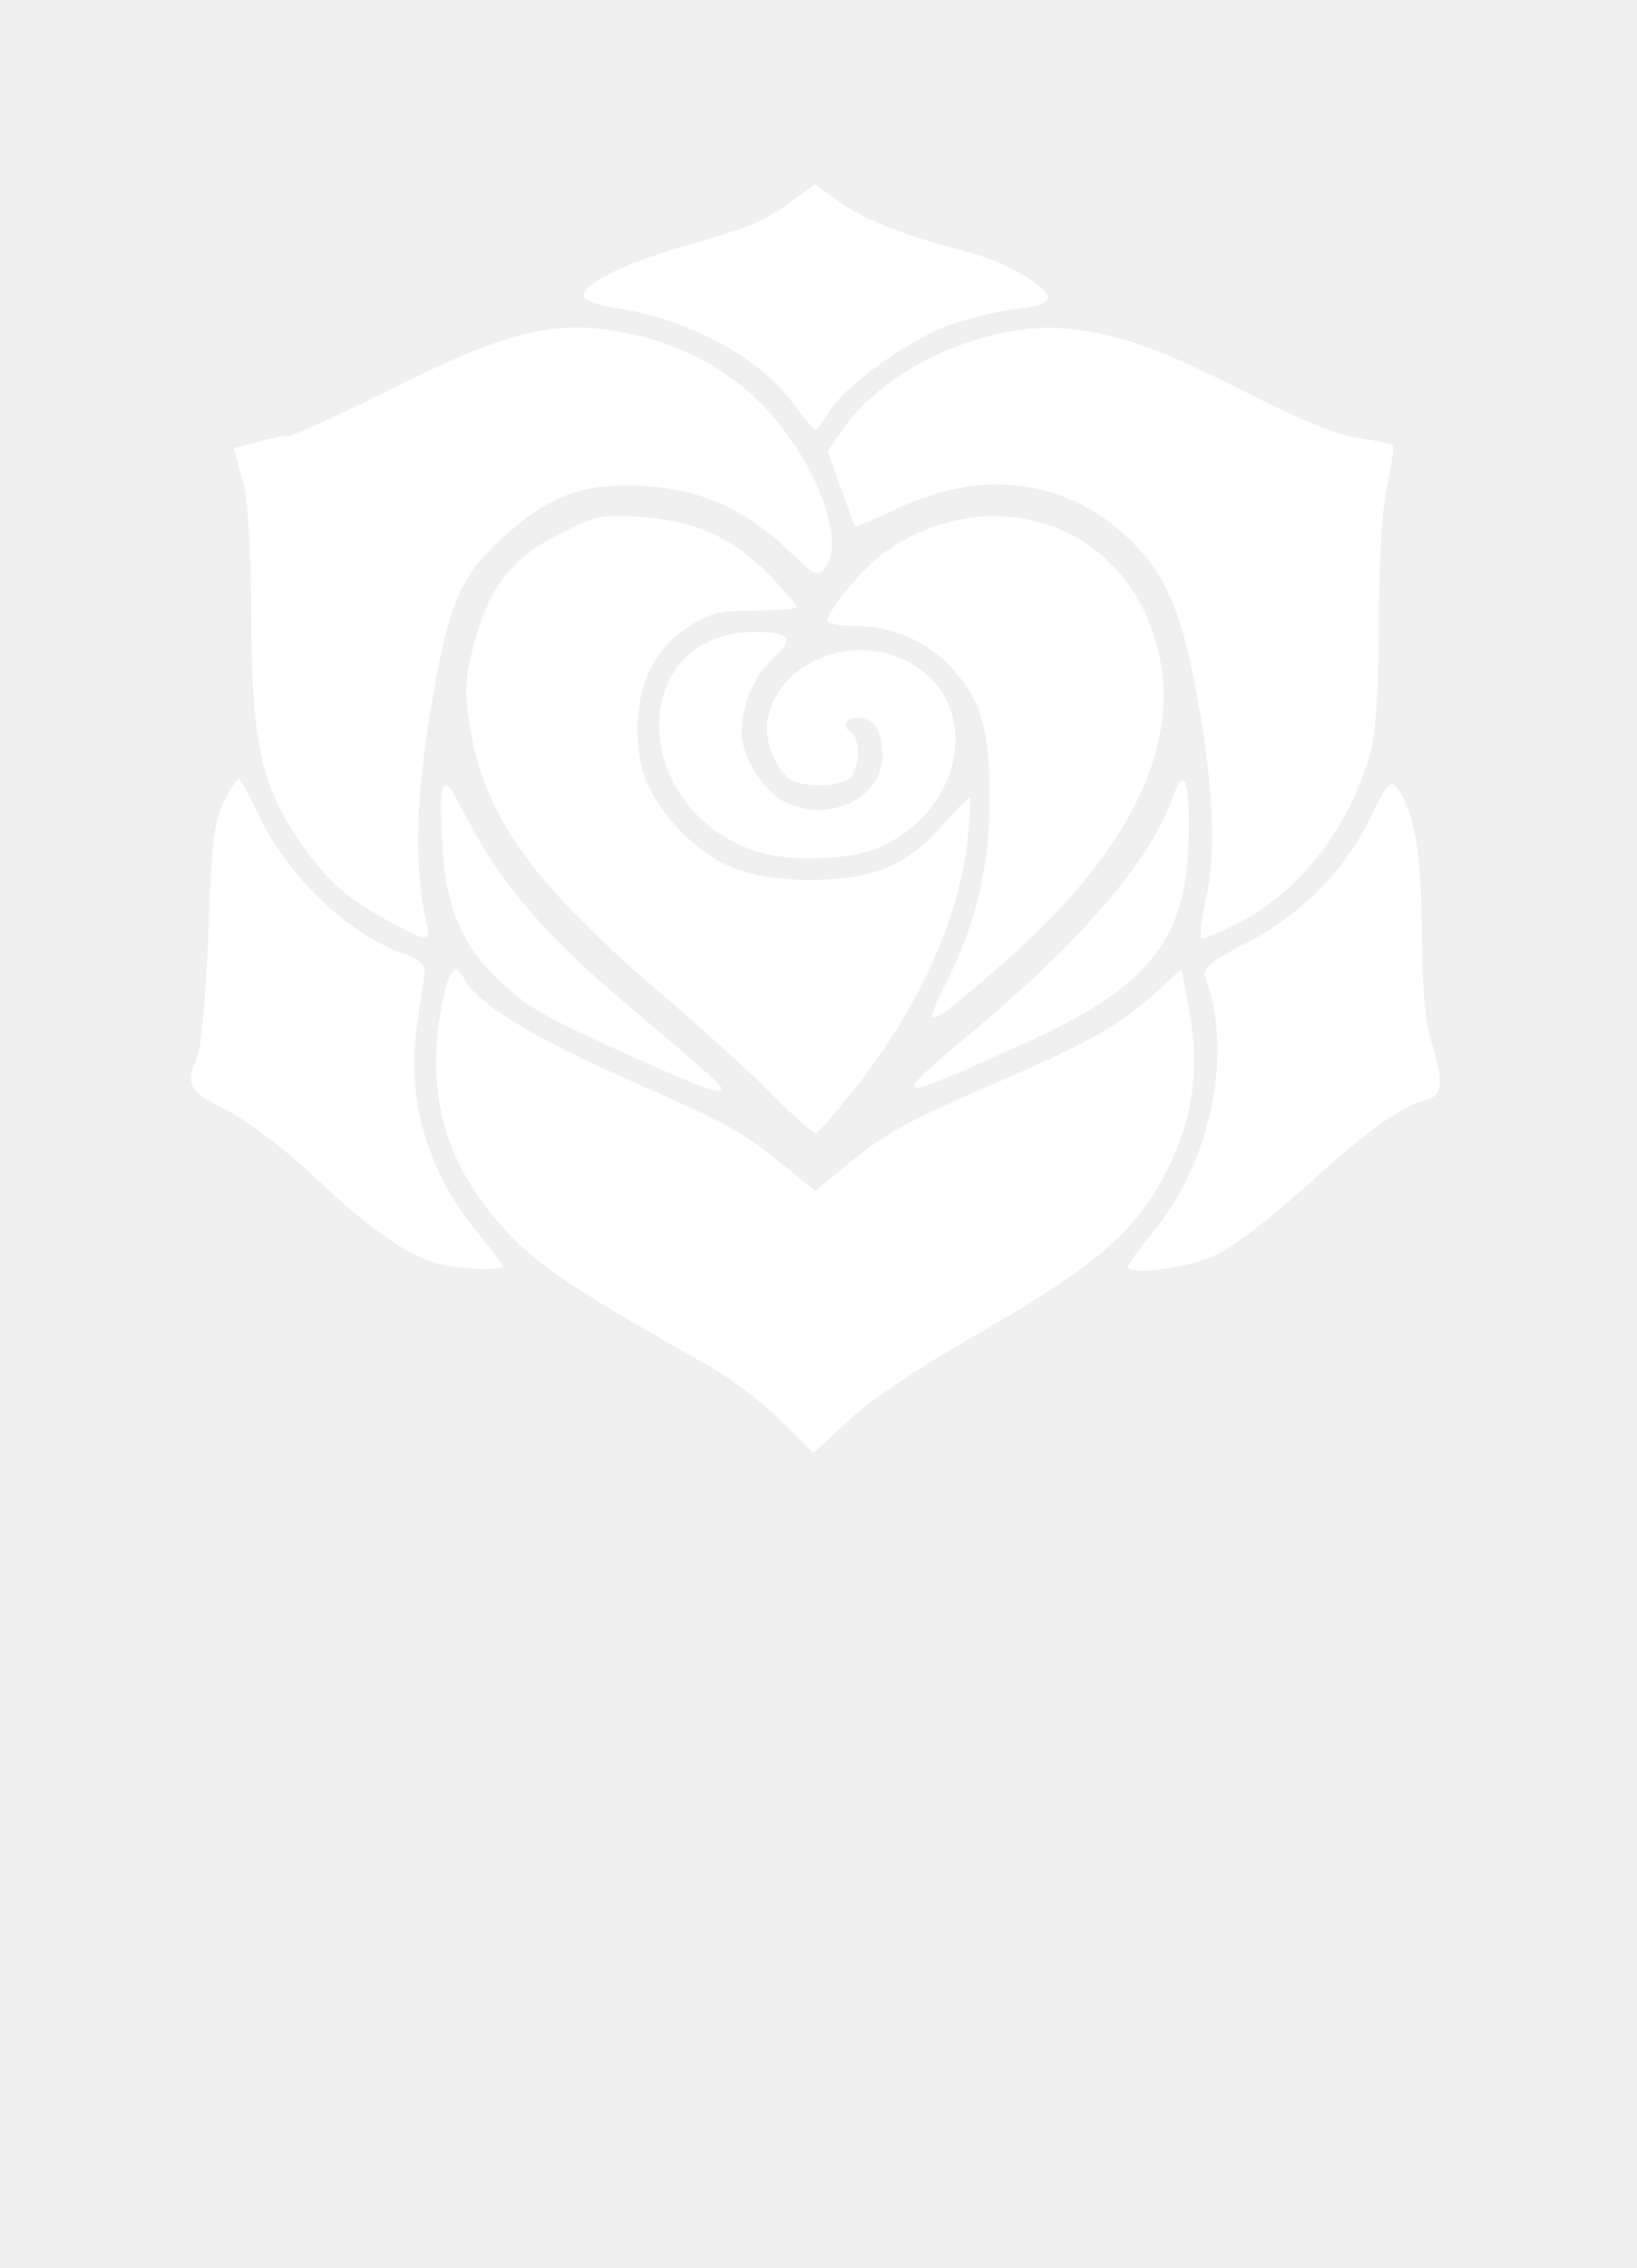
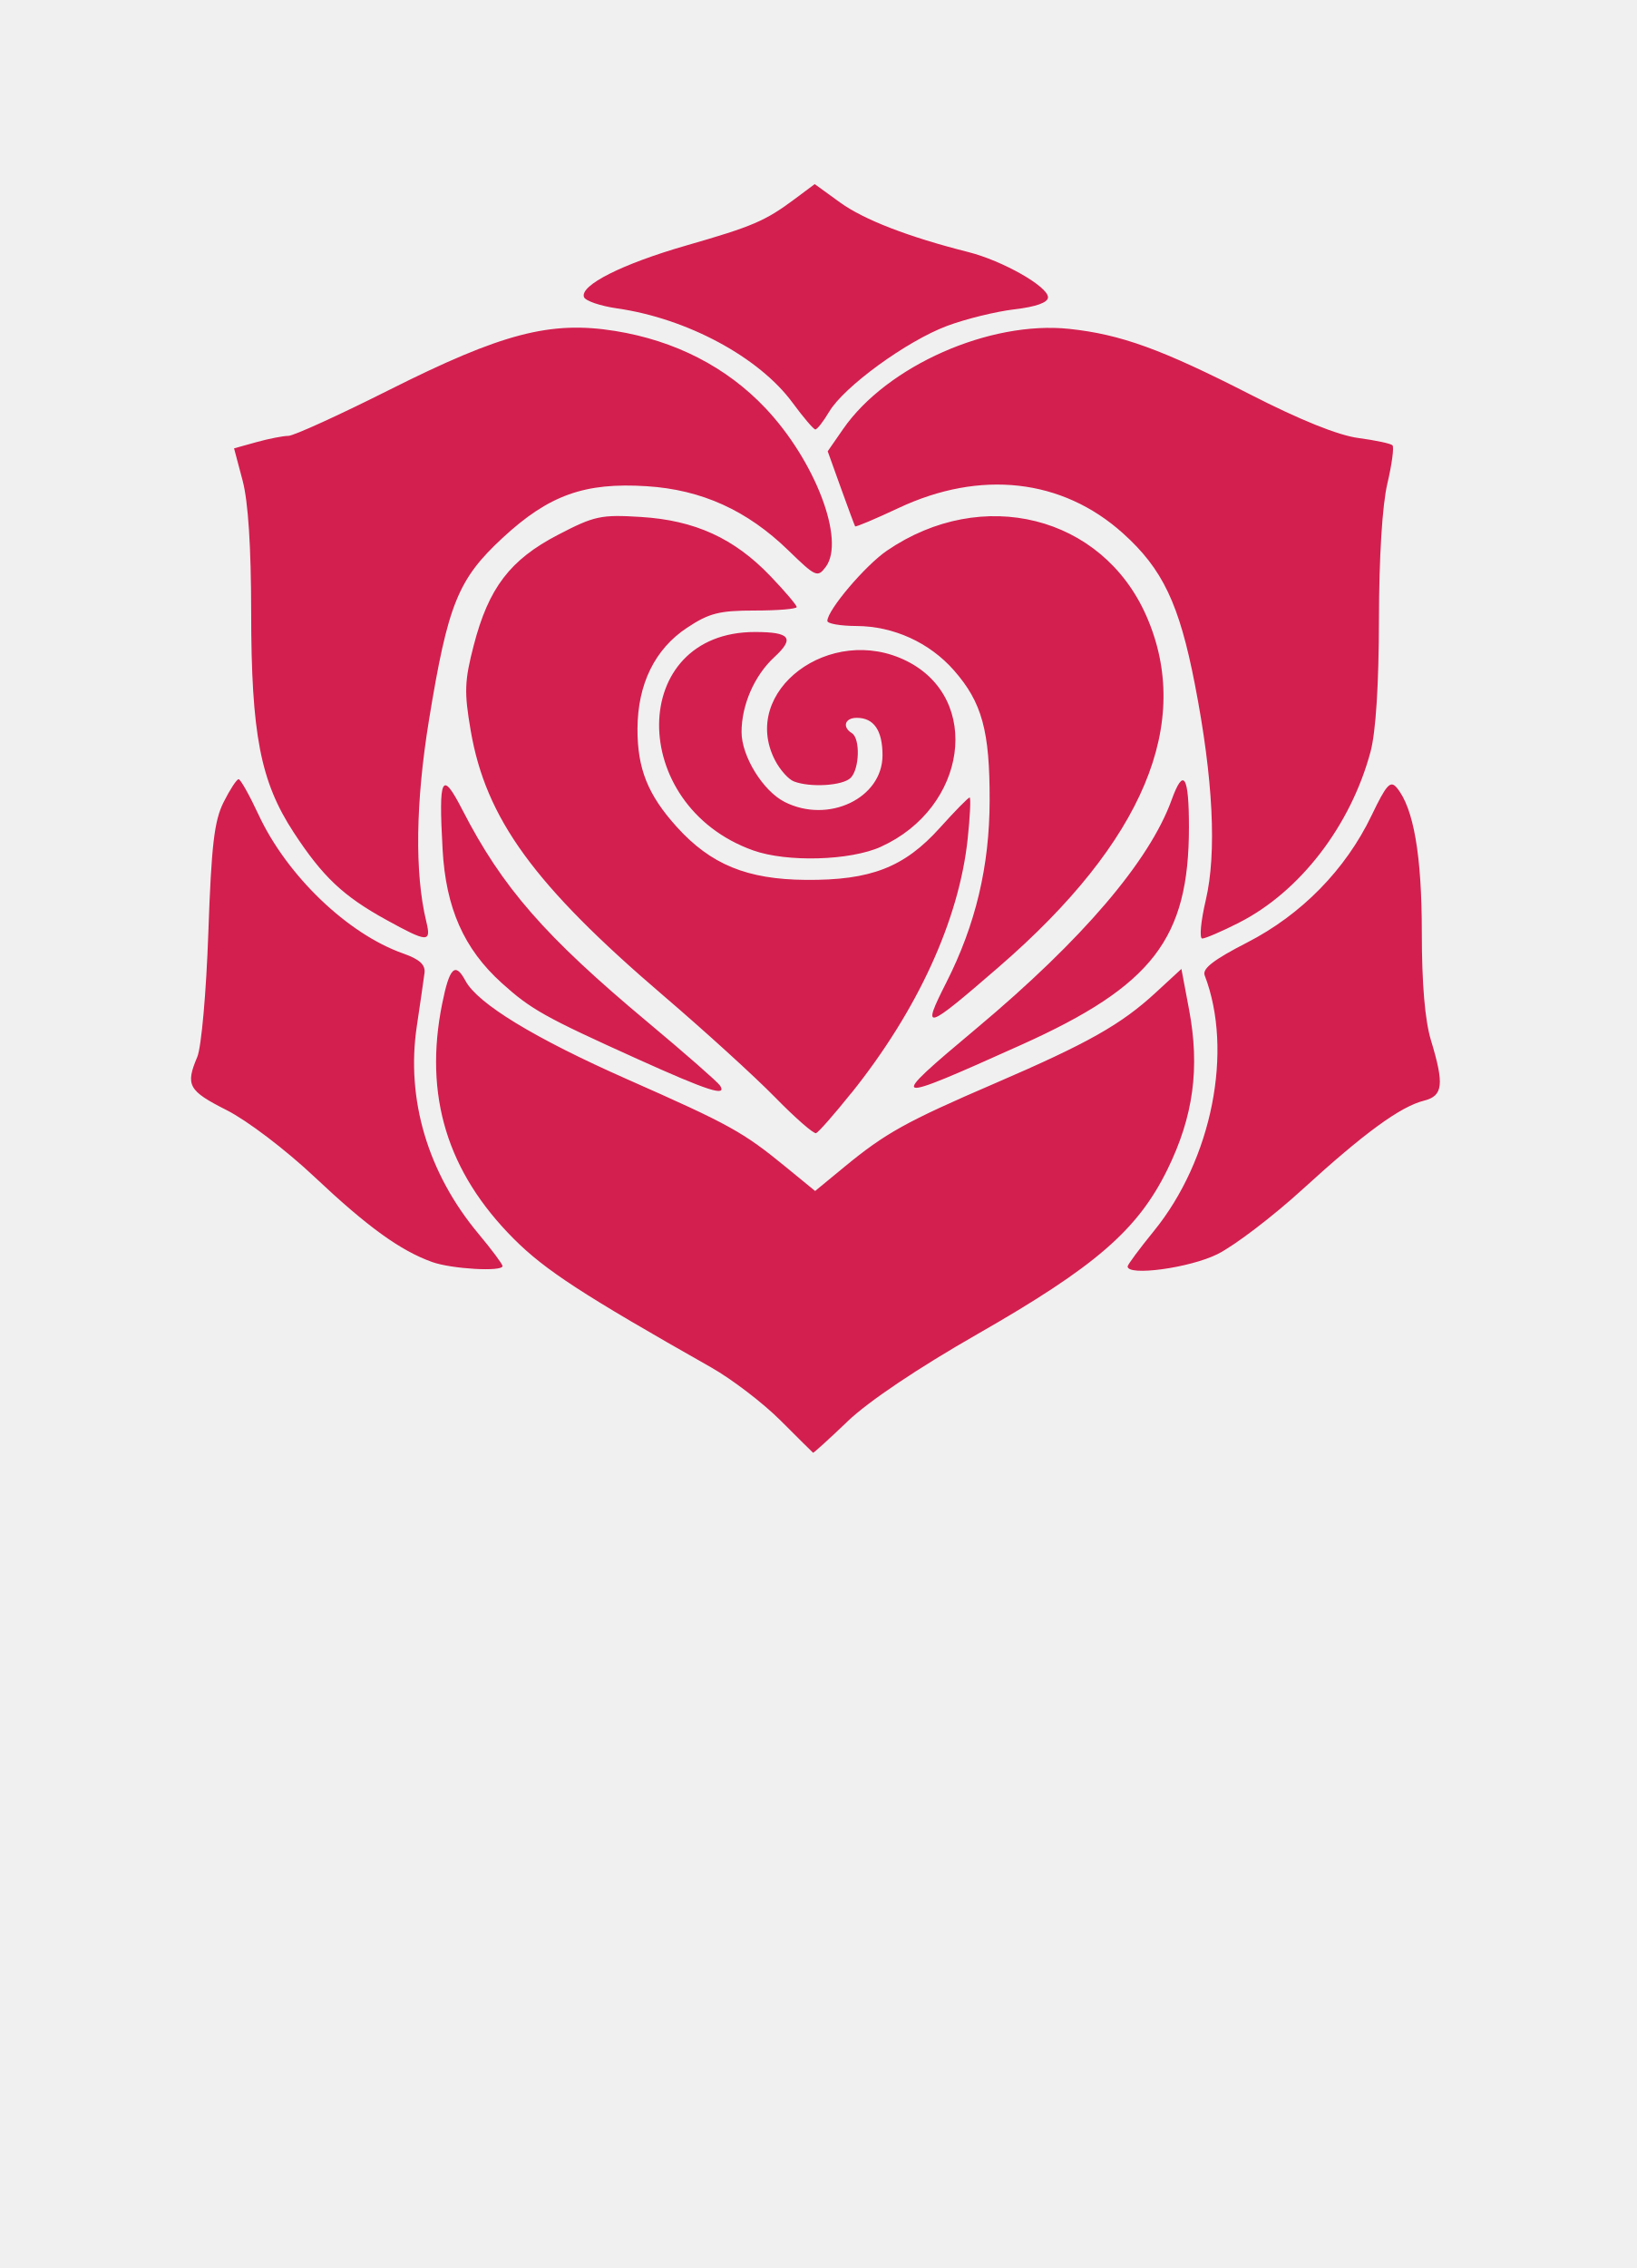
<svg xmlns="http://www.w3.org/2000/svg" width="70.645mm" height="97.884mm" viewBox="0 0 70.645 97.884" version="1.1" id="svg1" xml:space="preserve">
  <defs id="defs1" />
  <g id="layer1" transform="translate(208.4917,-116.4167)">
    <g id="g1" transform="translate(-88.49508,74.49437)">
-       <path style="fill:#ffffff;fill-opacity:1" d="M -83.402,103.263 c 0.901,-0.861 3.027,-2.289 5.595,-3.758 5.101,-2.918 6.929,-4.5 8.209,-7.106 1.125,-2.29 1.409,-4.391 0.935,-6.908 l -0.33,-1.751 -1.11,1.023 c -1.494,1.377 -2.924,2.184 -6.944,3.916 -3.836,1.653 -4.722,2.145 -6.502,3.61 l -1.257,1.035 -1.257,-1.029 c -1.861,-1.524 -2.422,-1.834 -6.853,-3.792 -3.994,-1.765 -6.458,-3.264 -6.985,-4.25 -0.443,-0.828 -0.691,-0.584 -1.008,0.996 -0.795,3.956 0.218,7.265 3.105,10.151 1.346,1.345 2.975,2.405 8.512,5.54 0.892,0.505 2.236,1.533 2.988,2.284 0.751,0.751 1.385,1.38 1.409,1.397 0.023,0.017 0.696,-0.594 1.495,-1.358  z m -14.899,-6.699 c 0,-0.083 -0.466,-0.708 -1.035,-1.389 -2.191,-2.621 -3.139,-5.808 -2.666,-8.964 0.148,-0.989 0.297,-2.022 0.332,-2.295 0.045,-0.359 -0.211,-0.593 -0.927,-0.845 -2.394,-0.844 -5.015,-3.361 -6.238,-5.988 -0.391,-0.841 -0.778,-1.53 -0.86,-1.531 -0.082,-0.002 -0.373,0.444 -0.647,0.989 -0.406,0.809 -0.527,1.845 -0.66,5.622 -0.091,2.598 -0.301,4.957 -0.478,5.375 -0.517,1.223 -0.387,1.46 1.266,2.295 0.891,0.45 2.548,1.709 3.799,2.887 2.289,2.156 3.697,3.174 5.071,3.668 0.843,0.303 3.043,0.43 3.043,0.176  z m 30.868,-0.516 c 0.736,-0.367 2.389,-1.627 3.673,-2.799 2.653,-2.423 4.221,-3.568 5.238,-3.823 0.825,-0.207 0.882,-0.697 0.302,-2.608 -0.26,-0.857 -0.394,-2.44 -0.394,-4.654 0,-3.322 -0.353,-5.368 -1.078,-6.241 -0.277,-0.334 -0.447,-0.148 -1.091,1.193 -1.122,2.338 -3.028,4.283 -5.379,5.488 -1.437,0.737 -1.938,1.124 -1.827,1.412 1.251,3.253 0.316,7.957 -2.195,11.039 -0.622,0.764 -1.131,1.45 -1.131,1.525 0,0.432 2.686,0.064 3.881,-0.531  z m -15.808,-6.95 c 2.861,-3.571 4.647,-7.473 5.02,-10.963 0.105,-0.986 0.143,-1.793 0.084,-1.793 -0.059,0 -0.635,0.587 -1.28,1.304 -1.538,1.71 -2.986,2.274 -5.788,2.251 -2.538,-0.02 -4.109,-0.665 -5.574,-2.287 -1.249,-1.382 -1.703,-2.517 -1.696,-4.236 0.008,-1.927 0.749,-3.438 2.137,-4.357 0.958,-0.634 1.394,-0.745 2.931,-0.745 0.993,0 1.805,-0.068 1.805,-0.151 0,-0.083 -0.513,-0.687 -1.14,-1.341 -1.56,-1.628 -3.253,-2.401 -5.579,-2.546 -1.734,-0.108 -2.013,-0.048 -3.589,0.772 -2.067,1.075 -2.993,2.291 -3.635,4.769 -0.399,1.54 -0.416,2.014 -0.131,3.676 0.652,3.804 2.731,6.662 8.331,11.452 1.776,1.519 3.941,3.489 4.81,4.378 0.87,0.889 1.666,1.585 1.77,1.547 0.104,-0.038 0.789,-0.817 1.522,-1.733  z m -5.668,-0.321 c -0.09,-0.146 -1.496,-1.378 -3.124,-2.738 -4.445,-3.713 -6.278,-5.812 -8.003,-9.167 -0.89,-1.73 -1.028,-1.453 -0.853,1.71 0.14,2.531 0.918,4.29 2.553,5.766 1.259,1.138 1.853,1.47 5.857,3.278 3.055,1.379 3.876,1.644 3.571,1.151  z m 13,-1.759 c 5.676,-2.554 7.241,-4.585 7.241,-9.401 0,-2.228 -0.233,-2.594 -0.746,-1.176 -0.956,2.644 -3.852,6.035 -8.422,9.862 -3.915,3.278 -3.836,3.307 1.927,0.715  z m -0.953,-3.375 c 6.238,-5.398 8.39,-10.534 6.35,-15.152 -1.906,-4.316 -7.082,-5.612 -11.194,-2.803 -0.94,0.643 -2.572,2.567 -2.572,3.034 0,0.117 0.566,0.215 1.257,0.218 1.603,0.007 3.152,0.713 4.208,1.914 1.212,1.381 1.548,2.605 1.541,5.62 -0.006,2.841 -0.606,5.358 -1.872,7.856 -1.083,2.137 -0.926,2.09 2.283,-0.687  z m -24.73,-1.943 c -0.506,-2.078 -0.464,-5.154 0.118,-8.718 0.815,-4.986 1.251,-6.063 3.173,-7.843 1.999,-1.851 3.545,-2.405 6.231,-2.232 2.37,0.152 4.33,1.041 6.108,2.769 1.18,1.147 1.263,1.184 1.615,0.712 0.853,-1.144 -0.452,-4.575 -2.605,-6.852 -1.677,-1.773 -3.897,-2.913 -6.489,-3.33 -2.79,-0.449 -4.881,0.097 -9.762,2.55 -2.163,1.087 -4.118,1.977 -4.344,1.978 -0.226,8.12e-4 -0.846,0.122 -1.378,0.27 l -0.967,0.269 0.368,1.384 c 0.242,0.91 0.369,2.86 0.371,5.697 0.004,5.258 0.399,7.3 1.838,9.498 1.249,1.909 2.134,2.744 3.988,3.766 1.793,0.988 1.957,0.996 1.735,0.083  z m 35.084,0.044 c 2.631,-1.333 4.826,-4.186 5.682,-7.386 0.226,-0.844 0.357,-2.902 0.361,-5.689 0.005,-2.708 0.143,-4.941 0.364,-5.879 0.196,-0.833 0.295,-1.575 0.22,-1.65 -0.075,-0.075 -0.738,-0.216 -1.474,-0.314 -0.867,-0.115 -2.506,-0.774 -4.656,-1.874 -3.828,-1.957 -5.593,-2.597 -7.816,-2.835 -3.439,-0.368 -7.882,1.597 -9.77,4.321 l -0.666,0.961 0.569,1.584 c 0.313,0.871 0.59,1.616 0.615,1.655 0.025,0.039 0.867,-0.316 1.871,-0.788 3.536,-1.664 7.069,-1.268 9.689,1.086 1.716,1.541 2.433,3.048 3.109,6.529 0.788,4.061 0.949,7.264 0.468,9.309 -0.214,0.91 -0.282,1.654 -0.151,1.654 0.131,0 0.845,-0.308 1.587,-0.683  z m -15.454,-3.279 c 3.714,-1.686 4.369,-6.376 1.118,-8.01 -3.3,-1.658 -7.234,1.3 -5.693,4.28 0.213,0.412 0.58,0.823 0.815,0.913 0.711,0.273 2.111,0.185 2.449,-0.153 0.385,-0.385 0.421,-1.704 0.053,-1.931 -0.429,-0.265 -0.303,-0.661 0.212,-0.661 0.738,0 1.111,0.543 1.111,1.617 0,1.854 -2.339,2.968 -4.225,2.013 -0.936,-0.474 -1.86,-1.972 -1.86,-3.016 0,-1.17 0.556,-2.442 1.413,-3.232 0.893,-0.824 0.691,-1.086 -0.837,-1.086 -5.471,0 -5.532,7.475 -0.077,9.425 1.46,0.522 4.197,0.444 5.522,-0.158  z m -2.238,-18.772 c 0.638,-1.08 3.348,-3.053 5.088,-3.704 0.802,-0.3 2.111,-0.622 2.909,-0.716 0.938,-0.11 1.45,-0.294 1.45,-0.52 0,-0.466 -1.959,-1.578 -3.44,-1.952 -2.593,-0.655 -4.512,-1.397 -5.546,-2.147 l -1.085,-0.786 -0.852,0.636 c -1.283,0.957 -1.813,1.185 -4.688,2.012 -2.767,0.796 -4.593,1.714 -4.423,2.224 0.055,0.166 0.704,0.388 1.442,0.494 3.016,0.434 6.12,2.104 7.565,4.07 0.462,0.628 0.903,1.146 0.981,1.152 0.078,0.006 0.347,-0.338 0.598,-0.763 z" id="path1" />
+       <path style="fill:#D31F4F;fill-opacity:1" d="M -83.402,103.263 c 0.901,-0.861 3.027,-2.289 5.595,-3.758 5.101,-2.918 6.929,-4.5 8.209,-7.106 1.125,-2.29 1.409,-4.391 0.935,-6.908 l -0.33,-1.751 -1.11,1.023 c -1.494,1.377 -2.924,2.184 -6.944,3.916 -3.836,1.653 -4.722,2.145 -6.502,3.61 l -1.257,1.035 -1.257,-1.029 c -1.861,-1.524 -2.422,-1.834 -6.853,-3.792 -3.994,-1.765 -6.458,-3.264 -6.985,-4.25 -0.443,-0.828 -0.691,-0.584 -1.008,0.996 -0.795,3.956 0.218,7.265 3.105,10.151 1.346,1.345 2.975,2.405 8.512,5.54 0.892,0.505 2.236,1.533 2.988,2.284 0.751,0.751 1.385,1.38 1.409,1.397 0.023,0.017 0.696,-0.594 1.495,-1.358  z m -14.899,-6.699 c 0,-0.083 -0.466,-0.708 -1.035,-1.389 -2.191,-2.621 -3.139,-5.808 -2.666,-8.964 0.148,-0.989 0.297,-2.022 0.332,-2.295 0.045,-0.359 -0.211,-0.593 -0.927,-0.845 -2.394,-0.844 -5.015,-3.361 -6.238,-5.988 -0.391,-0.841 -0.778,-1.53 -0.86,-1.531 -0.082,-0.002 -0.373,0.444 -0.647,0.989 -0.406,0.809 -0.527,1.845 -0.66,5.622 -0.091,2.598 -0.301,4.957 -0.478,5.375 -0.517,1.223 -0.387,1.46 1.266,2.295 0.891,0.45 2.548,1.709 3.799,2.887 2.289,2.156 3.697,3.174 5.071,3.668 0.843,0.303 3.043,0.43 3.043,0.176  z m 30.868,-0.516 c 0.736,-0.367 2.389,-1.627 3.673,-2.799 2.653,-2.423 4.221,-3.568 5.238,-3.823 0.825,-0.207 0.882,-0.697 0.302,-2.608 -0.26,-0.857 -0.394,-2.44 -0.394,-4.654 0,-3.322 -0.353,-5.368 -1.078,-6.241 -0.277,-0.334 -0.447,-0.148 -1.091,1.193 -1.122,2.338 -3.028,4.283 -5.379,5.488 -1.437,0.737 -1.938,1.124 -1.827,1.412 1.251,3.253 0.316,7.957 -2.195,11.039 -0.622,0.764 -1.131,1.45 -1.131,1.525 0,0.432 2.686,0.064 3.881,-0.531  z m -15.808,-6.95 c 2.861,-3.571 4.647,-7.473 5.02,-10.963 0.105,-0.986 0.143,-1.793 0.084,-1.793 -0.059,0 -0.635,0.587 -1.28,1.304 -1.538,1.71 -2.986,2.274 -5.788,2.251 -2.538,-0.02 -4.109,-0.665 -5.574,-2.287 -1.249,-1.382 -1.703,-2.517 -1.696,-4.236 0.008,-1.927 0.749,-3.438 2.137,-4.357 0.958,-0.634 1.394,-0.745 2.931,-0.745 0.993,0 1.805,-0.068 1.805,-0.151 0,-0.083 -0.513,-0.687 -1.14,-1.341 -1.56,-1.628 -3.253,-2.401 -5.579,-2.546 -1.734,-0.108 -2.013,-0.048 -3.589,0.772 -2.067,1.075 -2.993,2.291 -3.635,4.769 -0.399,1.54 -0.416,2.014 -0.131,3.676 0.652,3.804 2.731,6.662 8.331,11.452 1.776,1.519 3.941,3.489 4.81,4.378 0.87,0.889 1.666,1.585 1.77,1.547 0.104,-0.038 0.789,-0.817 1.522,-1.733  z m -5.668,-0.321 c -0.09,-0.146 -1.496,-1.378 -3.124,-2.738 -4.445,-3.713 -6.278,-5.812 -8.003,-9.167 -0.89,-1.73 -1.028,-1.453 -0.853,1.71 0.14,2.531 0.918,4.29 2.553,5.766 1.259,1.138 1.853,1.47 5.857,3.278 3.055,1.379 3.876,1.644 3.571,1.151  z m 13,-1.759 c 5.676,-2.554 7.241,-4.585 7.241,-9.401 0,-2.228 -0.233,-2.594 -0.746,-1.176 -0.956,2.644 -3.852,6.035 -8.422,9.862 -3.915,3.278 -3.836,3.307 1.927,0.715  z m -0.953,-3.375 c 6.238,-5.398 8.39,-10.534 6.35,-15.152 -1.906,-4.316 -7.082,-5.612 -11.194,-2.803 -0.94,0.643 -2.572,2.567 -2.572,3.034 0,0.117 0.566,0.215 1.257,0.218 1.603,0.007 3.152,0.713 4.208,1.914 1.212,1.381 1.548,2.605 1.541,5.62 -0.006,2.841 -0.606,5.358 -1.872,7.856 -1.083,2.137 -0.926,2.09 2.283,-0.687  z m -24.73,-1.943 c -0.506,-2.078 -0.464,-5.154 0.118,-8.718 0.815,-4.986 1.251,-6.063 3.173,-7.843 1.999,-1.851 3.545,-2.405 6.231,-2.232 2.37,0.152 4.33,1.041 6.108,2.769 1.18,1.147 1.263,1.184 1.615,0.712 0.853,-1.144 -0.452,-4.575 -2.605,-6.852 -1.677,-1.773 -3.897,-2.913 -6.489,-3.33 -2.79,-0.449 -4.881,0.097 -9.762,2.55 -2.163,1.087 -4.118,1.977 -4.344,1.978 -0.226,8.12e-4 -0.846,0.122 -1.378,0.27 l -0.967,0.269 0.368,1.384 c 0.242,0.91 0.369,2.86 0.371,5.697 0.004,5.258 0.399,7.3 1.838,9.498 1.249,1.909 2.134,2.744 3.988,3.766 1.793,0.988 1.957,0.996 1.735,0.083  z m 35.084,0.044 c 2.631,-1.333 4.826,-4.186 5.682,-7.386 0.226,-0.844 0.357,-2.902 0.361,-5.689 0.005,-2.708 0.143,-4.941 0.364,-5.879 0.196,-0.833 0.295,-1.575 0.22,-1.65 -0.075,-0.075 -0.738,-0.216 -1.474,-0.314 -0.867,-0.115 -2.506,-0.774 -4.656,-1.874 -3.828,-1.957 -5.593,-2.597 -7.816,-2.835 -3.439,-0.368 -7.882,1.597 -9.77,4.321 l -0.666,0.961 0.569,1.584 c 0.313,0.871 0.59,1.616 0.615,1.655 0.025,0.039 0.867,-0.316 1.871,-0.788 3.536,-1.664 7.069,-1.268 9.689,1.086 1.716,1.541 2.433,3.048 3.109,6.529 0.788,4.061 0.949,7.264 0.468,9.309 -0.214,0.91 -0.282,1.654 -0.151,1.654 0.131,0 0.845,-0.308 1.587,-0.683  z m -15.454,-3.279 c 3.714,-1.686 4.369,-6.376 1.118,-8.01 -3.3,-1.658 -7.234,1.3 -5.693,4.28 0.213,0.412 0.58,0.823 0.815,0.913 0.711,0.273 2.111,0.185 2.449,-0.153 0.385,-0.385 0.421,-1.704 0.053,-1.931 -0.429,-0.265 -0.303,-0.661 0.212,-0.661 0.738,0 1.111,0.543 1.111,1.617 0,1.854 -2.339,2.968 -4.225,2.013 -0.936,-0.474 -1.86,-1.972 -1.86,-3.016 0,-1.17 0.556,-2.442 1.413,-3.232 0.893,-0.824 0.691,-1.086 -0.837,-1.086 -5.471,0 -5.532,7.475 -0.077,9.425 1.46,0.522 4.197,0.444 5.522,-0.158  z m -2.238,-18.772 c 0.638,-1.08 3.348,-3.053 5.088,-3.704 0.802,-0.3 2.111,-0.622 2.909,-0.716 0.938,-0.11 1.45,-0.294 1.45,-0.52 0,-0.466 -1.959,-1.578 -3.44,-1.952 -2.593,-0.655 -4.512,-1.397 -5.546,-2.147 l -1.085,-0.786 -0.852,0.636 c -1.283,0.957 -1.813,1.185 -4.688,2.012 -2.767,0.796 -4.593,1.714 -4.423,2.224 0.055,0.166 0.704,0.388 1.442,0.494 3.016,0.434 6.12,2.104 7.565,4.07 0.462,0.628 0.903,1.146 0.981,1.152 0.078,0.006 0.347,-0.338 0.598,-0.763 z" id="path1" />
    </g>
  </g>
</svg>
